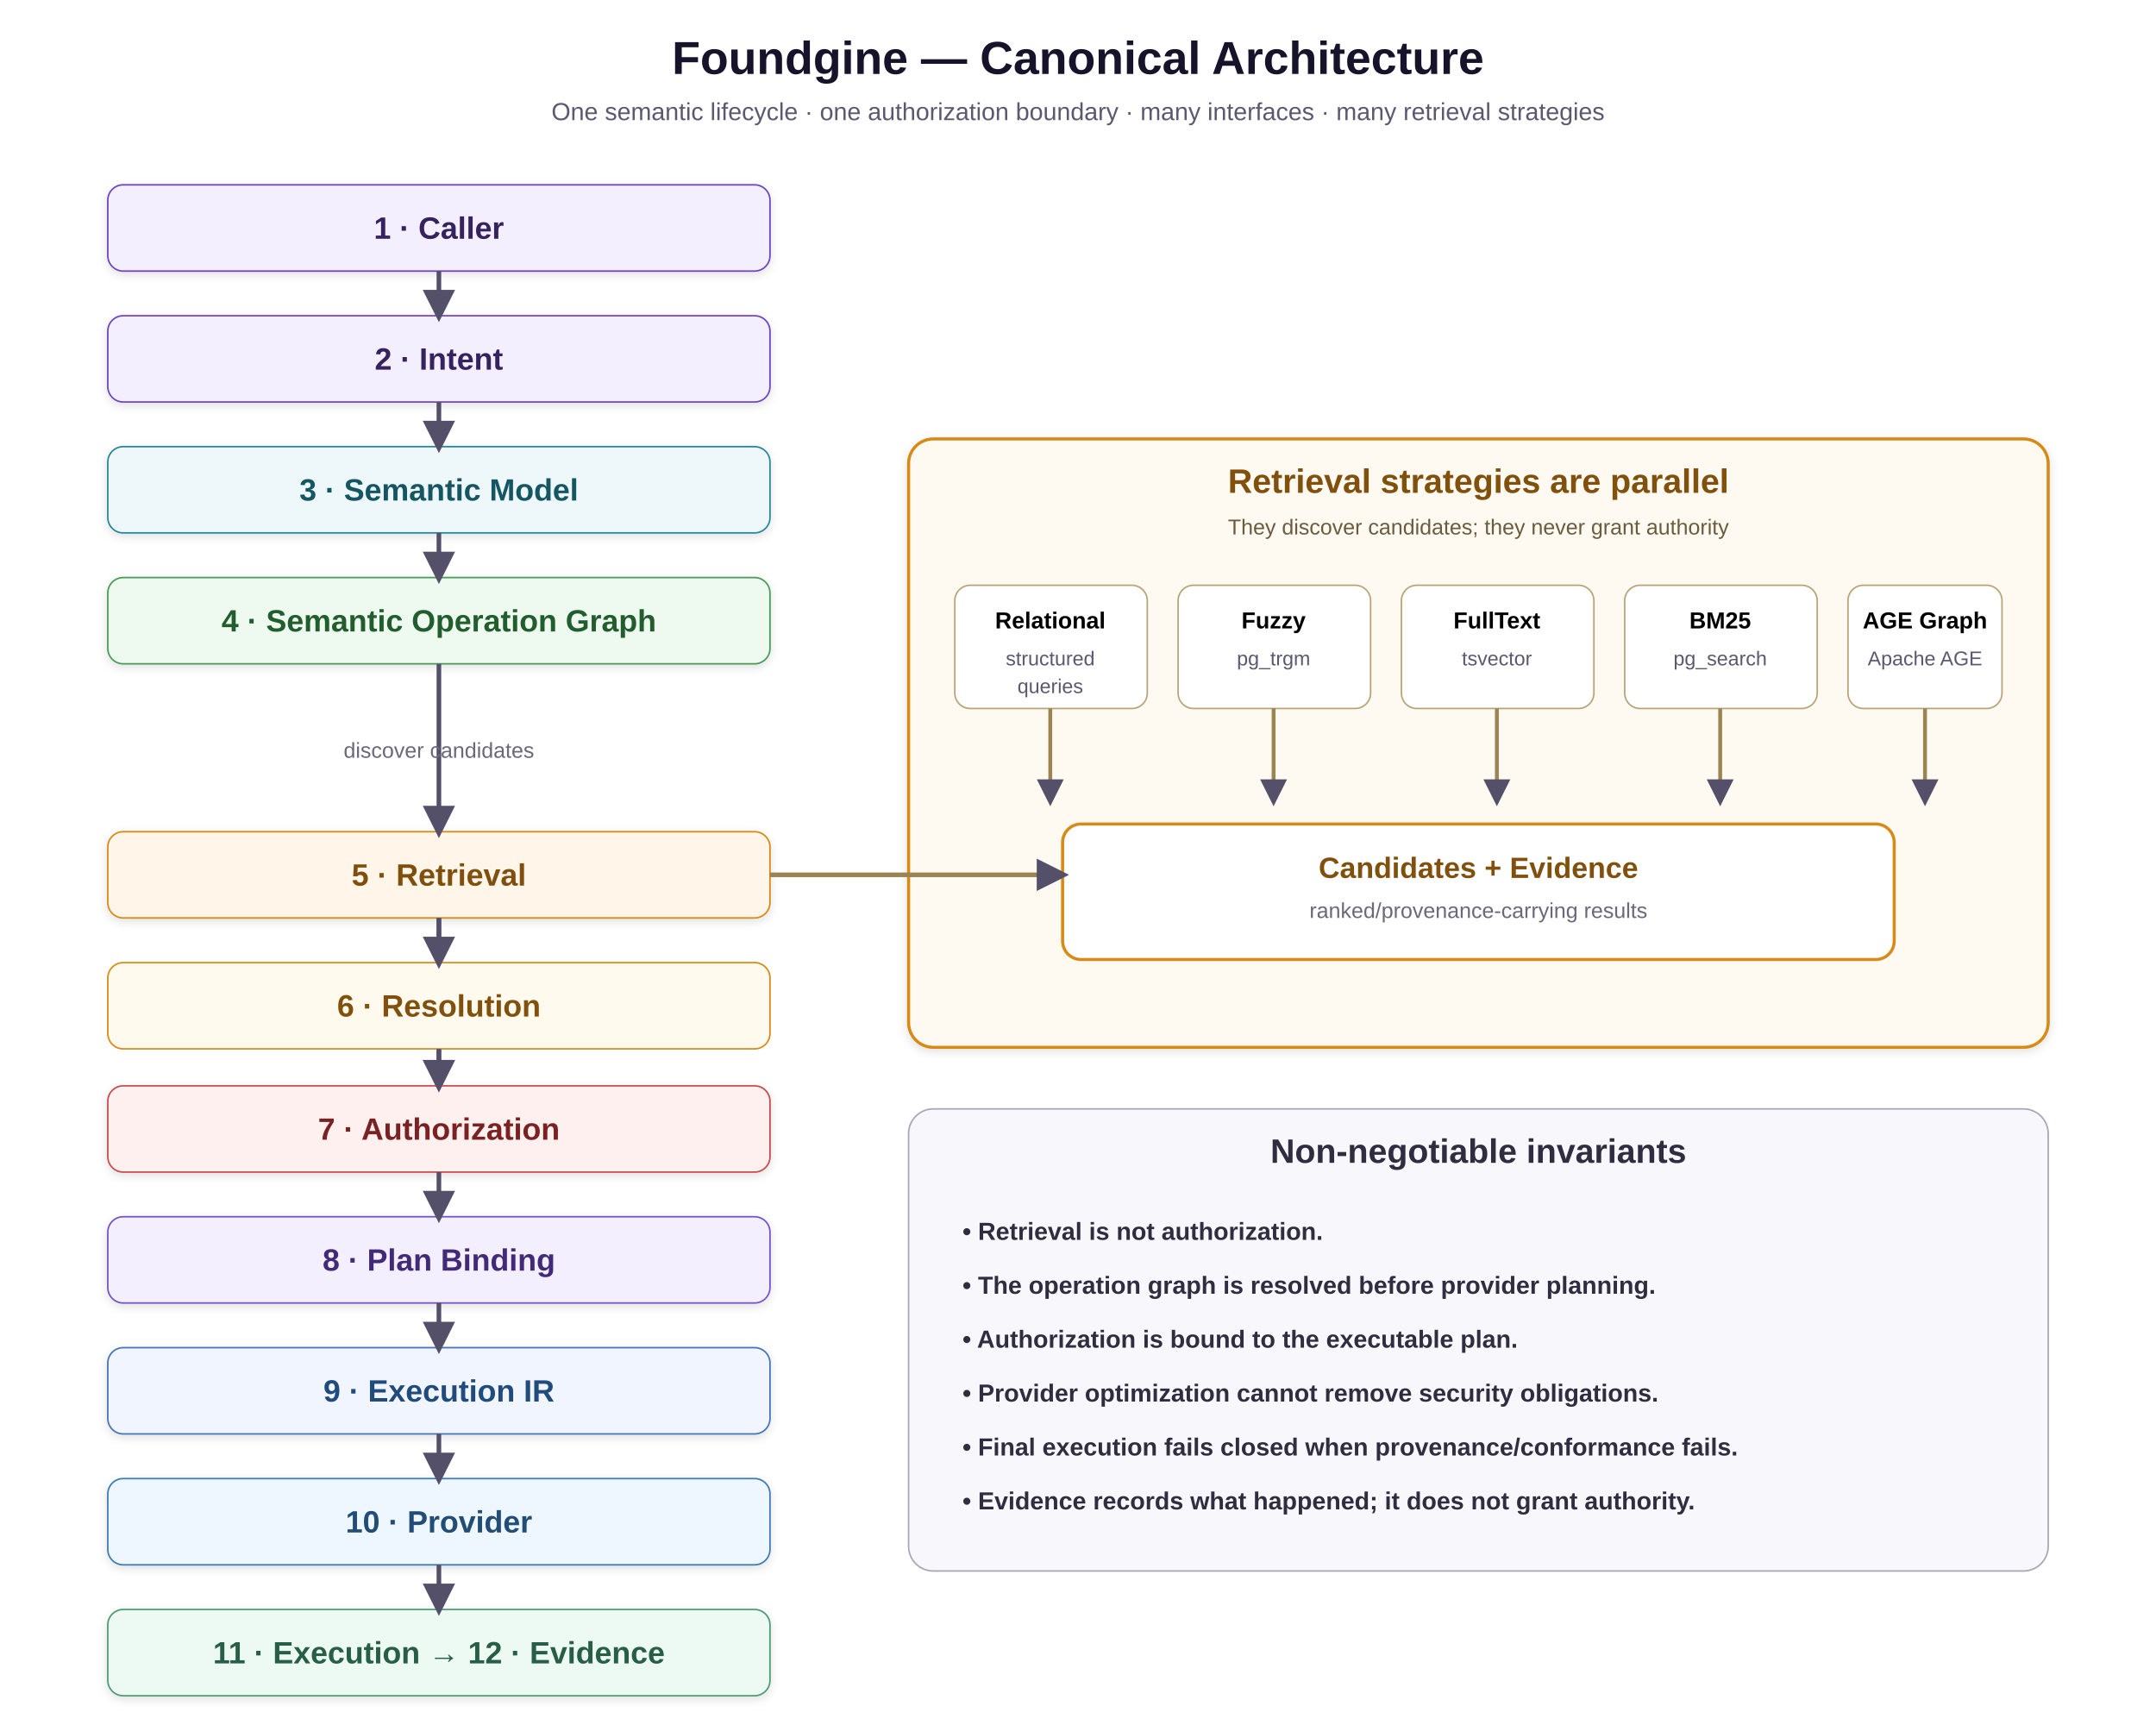
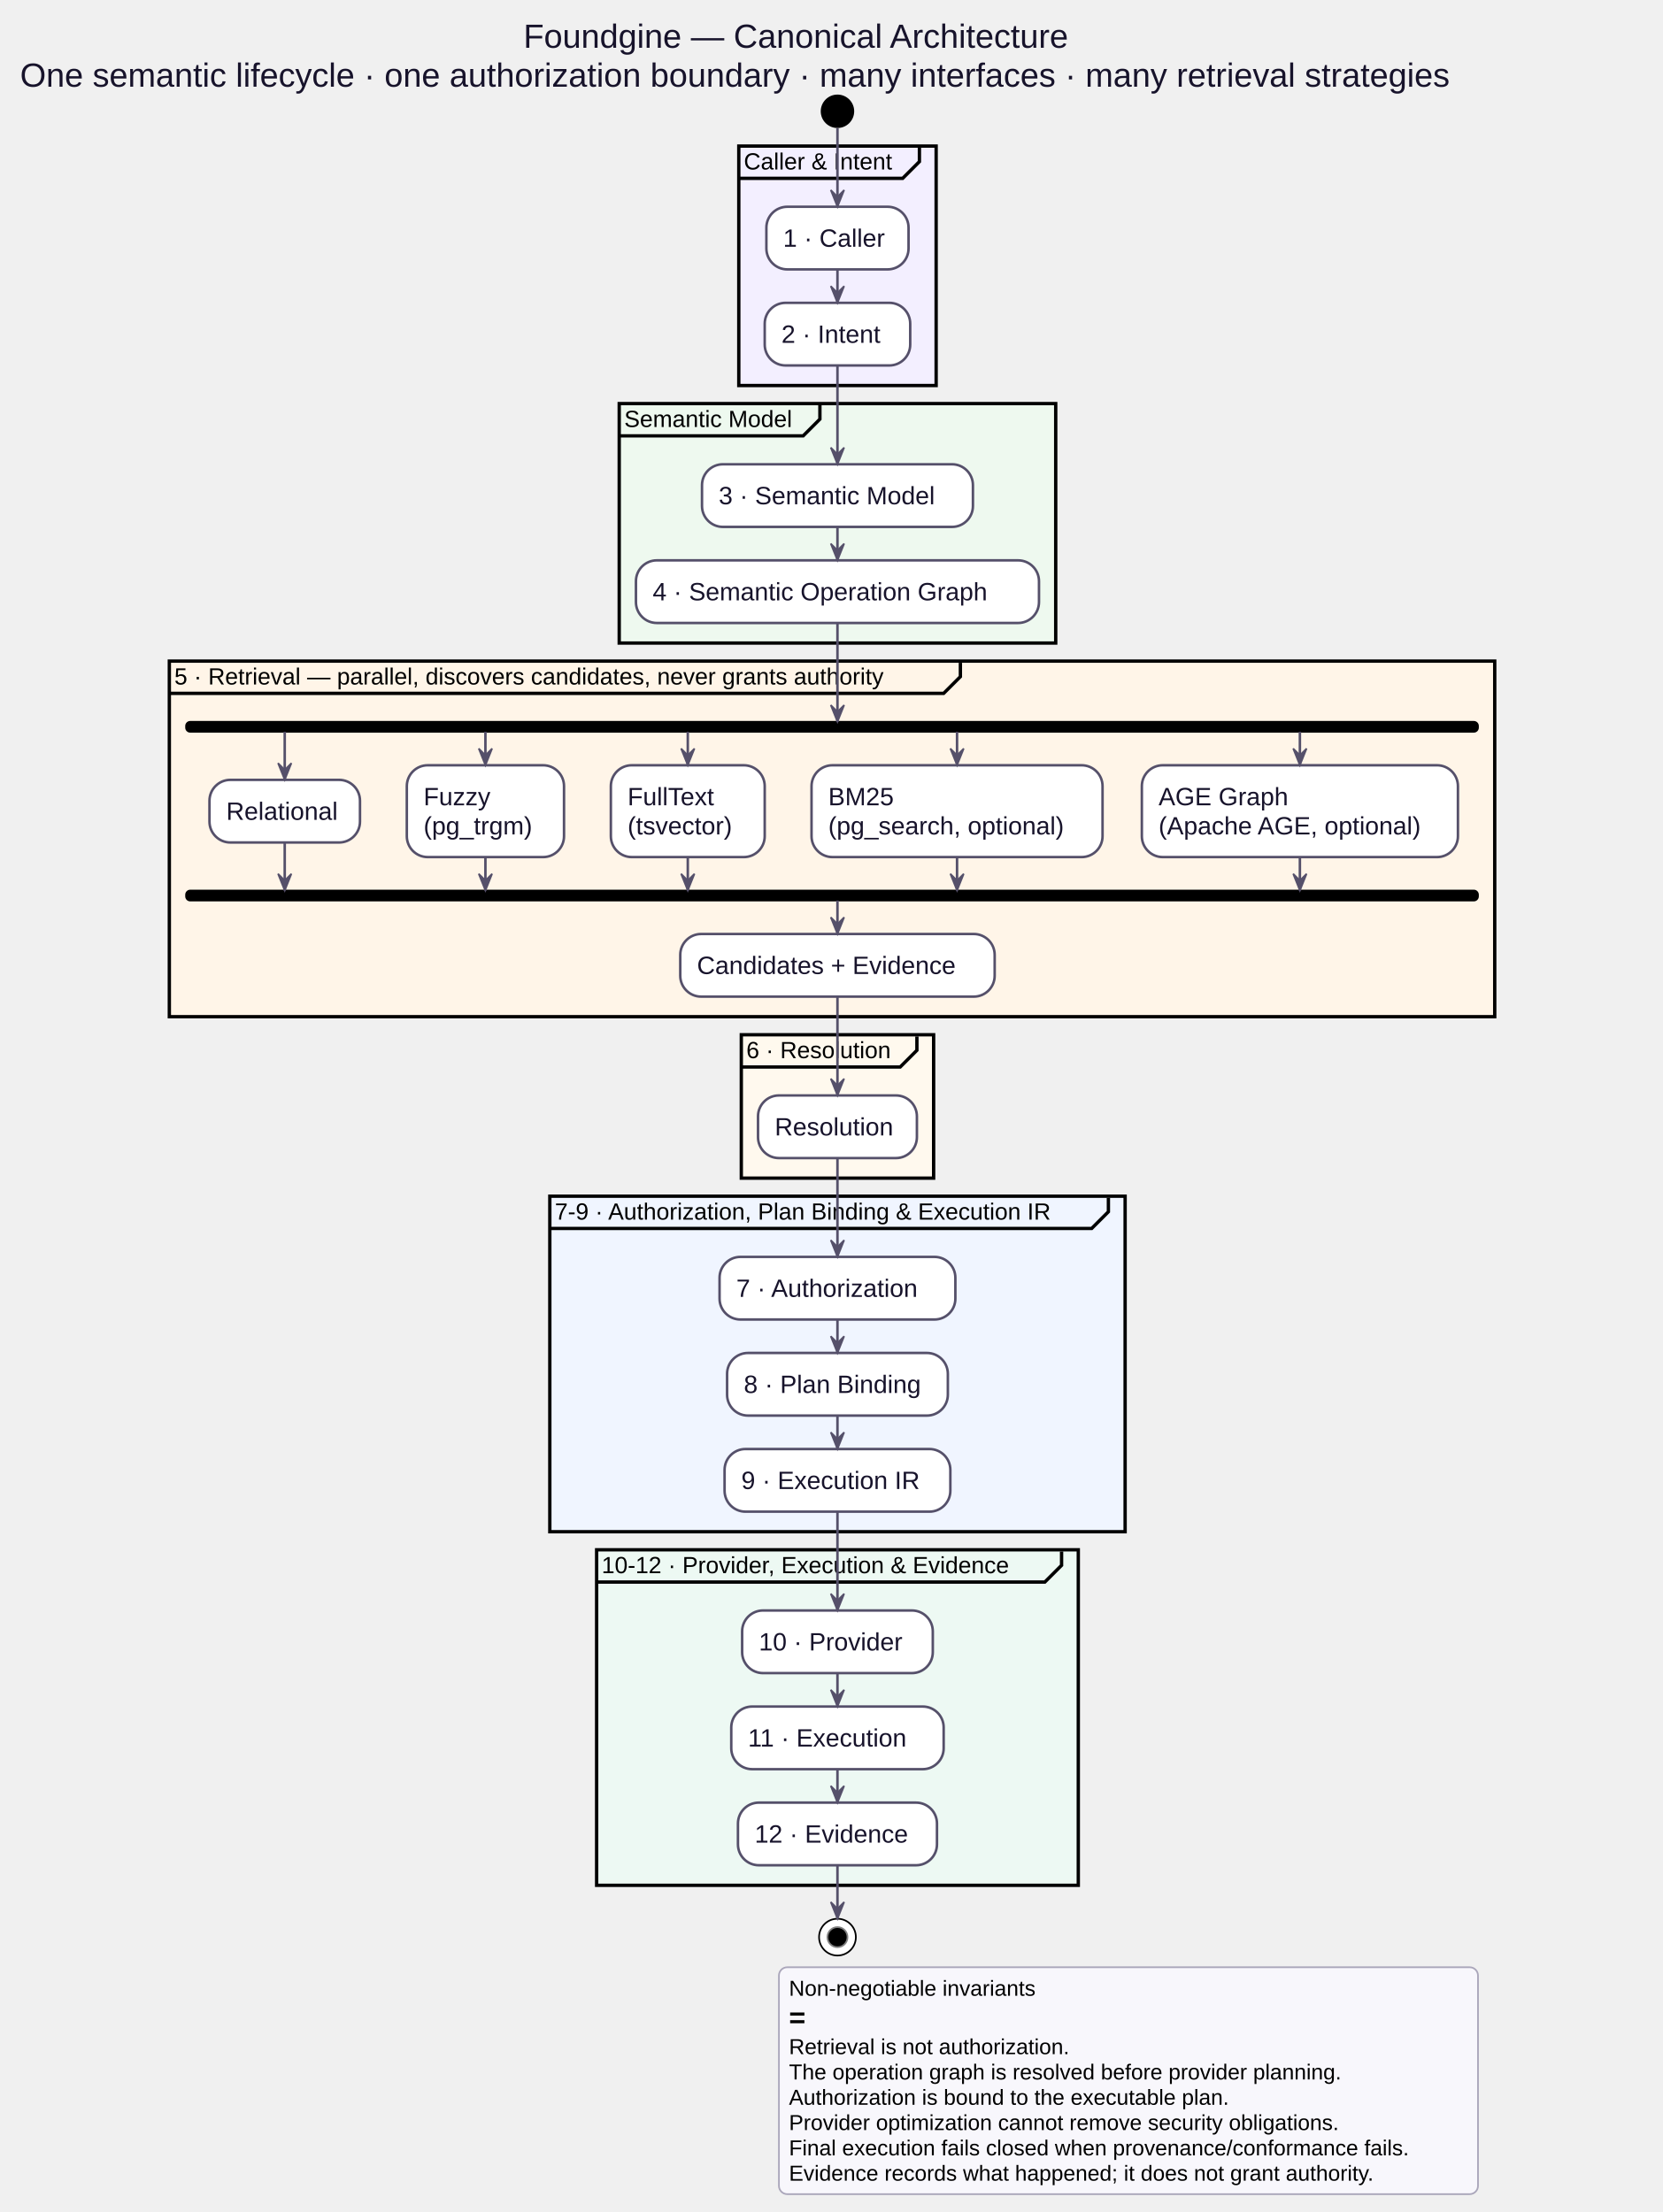
- <svg xmlns="http://www.w3.org/2000/svg" width="1400" height="1120" viewBox="0 0 1400 1120" role="img" aria-labelledby="title desc">
-   <rect width="1400" height="1120" fill="#fff" />
-   <text x="700" y="48" text-anchor="middle" font-family="Arial, sans-serif" font-size="30" font-weight="700" fill="#17132b">Foundgine — Canonical Architecture</text>
-   <text x="700" y="78" text-anchor="middle" font-family="Arial, sans-serif" font-size="16" fill="#5b5870">One semantic lifecycle · one authorization boundary · many interfaces · many retrieval strategies</text>
-   <defs>
-     <marker id="arrow" viewBox="0 0 10 10" refX="8" refY="5" markerWidth="7" markerHeight="7" orient="auto-start-reverse">
-       <path d="M 0 0 L 10 5 L 0 10 z" fill="#55506a" />
-     </marker>
-     <filter id="shadow" x="-20%" y="-20%" width="140%" height="140%">
-       <feDropShadow dx="0" dy="2" stdDeviation="3" flood-opacity="0.12" />
-     </filter>
-   </defs>
-   <g font-family="Arial, sans-serif">
-     <g filter="url(#shadow)">
-       <rect x="70" y="120" width="430" height="56" rx="10" fill="#f3efff" stroke="#6d45c5" />
-       <text x="285" y="155" text-anchor="middle" font-size="20" font-weight="700" fill="#35215f">1 · Caller</text>
-       <rect x="70" y="205" width="430" height="56" rx="10" fill="#f3efff" stroke="#6d45c5" />
-       <text x="285" y="240" text-anchor="middle" font-size="20" font-weight="700" fill="#35215f">2 · Intent</text>
-       <rect x="70" y="290" width="430" height="56" rx="10" fill="#eef8fb" stroke="#27879b" />
-       <text x="285" y="325" text-anchor="middle" font-size="20" font-weight="700" fill="#175764">3 · Semantic Model</text>
-       <rect x="70" y="375" width="430" height="56" rx="10" fill="#eef9ef" stroke="#4a9b58" />
-       <text x="285" y="410" text-anchor="middle" font-size="20" font-weight="700" fill="#245d2d">4 · Semantic Operation Graph</text>
-       <rect x="70" y="540" width="430" height="56" rx="10" fill="#fff5e8" stroke="#d78a18" />
-       <text x="285" y="575" text-anchor="middle" font-size="20" font-weight="700" fill="#80500c">5 · Retrieval</text>
-       <rect x="70" y="705" width="430" height="56" rx="10" fill="#fff0f0" stroke="#c84c4c" />
-       <text x="285" y="740" text-anchor="middle" font-size="20" font-weight="700" fill="#7a2424">7 · Authorization</text>
-       <rect x="70" y="790" width="430" height="56" rx="10" fill="#f4efff" stroke="#7453c8" />
-       <text x="285" y="825" text-anchor="middle" font-size="20" font-weight="700" fill="#432b78">8 · Plan Binding</text>
-       <rect x="70" y="875" width="430" height="56" rx="10" fill="#f0f5ff" stroke="#4475b8" />
-       <text x="285" y="910" text-anchor="middle" font-size="20" font-weight="700" fill="#234c7d">9 · Execution IR</text>
-       <rect x="70" y="960" width="430" height="56" rx="10" fill="#eef7ff" stroke="#3d7bb4" />
-       <text x="285" y="995" text-anchor="middle" font-size="20" font-weight="700" fill="#204d76">10 · Provider</text>
-       <rect x="70" y="1045" width="430" height="56" rx="10" fill="#edf9f3" stroke="#4d9c72" />
-       <text x="285" y="1080" text-anchor="middle" font-size="20" font-weight="700" fill="#285f44">11 · Execution → 12 · Evidence</text>
-     </g>
-     <g stroke="#55506a" stroke-width="3" marker-end="url(#arrow)">
-       <line x1="285" y1="176" x2="285" y2="205" />
-       <line x1="285" y1="261" x2="285" y2="290" />
-       <line x1="285" y1="346" x2="285" y2="375" />
-       <line x1="285" y1="431" x2="285" y2="540" />
-       <line x1="285" y1="596" x2="285" y2="705" />
-       <line x1="285" y1="761" x2="285" y2="790" />
-       <line x1="285" y1="846" x2="285" y2="875" />
-       <line x1="285" y1="931" x2="285" y2="960" />
-       <line x1="285" y1="1016" x2="285" y2="1045" />
-     </g>
-     <text x="285" y="492" text-anchor="middle" font-size="14" fill="#6b687a">discover candidates</text>
-     <text x="285" y="660" text-anchor="middle" font-size="14" fill="#6b687a">candidates + evidence → resolution</text>
-     <rect x="70" y="625" width="430" height="56" rx="10" fill="#fff9ee" stroke="#d78a18" />
-     <text x="285" y="660" text-anchor="middle" font-size="20" font-weight="700" fill="#80500c">6 · Resolution</text>
-     <line x1="285" y1="596" x2="285" y2="625" stroke="#55506a" stroke-width="3" marker-end="url(#arrow)" />
-     <line x1="285" y1="681" x2="285" y2="705" stroke="#55506a" stroke-width="3" marker-end="url(#arrow)" />
-     <rect x="590" y="285" width="740" height="395" rx="16" fill="#fffaf1" stroke="#d78a18" stroke-width="2" filter="url(#shadow)" />
-     <text x="960" y="320" text-anchor="middle" font-size="22" font-weight="700" fill="#80500c">Retrieval strategies are parallel</text>
-     <text x="960" y="347" text-anchor="middle" font-size="14" fill="#6b5b3e">They discover candidates; they never grant authority</text>
-     <g>
-       <rect x="620" y="380" width="125" height="80" rx="10" fill="#fff" stroke="#b9a477" />
-       <text x="682" y="408" text-anchor="middle" font-size="15" font-weight="700">Relational</text>
-       <text x="682" y="432" text-anchor="middle" font-size="13" fill="#5b5870">structured</text>
-       <text x="682" y="450" text-anchor="middle" font-size="13" fill="#5b5870">queries</text>
-       <rect x="765" y="380" width="125" height="80" rx="10" fill="#fff" stroke="#b9a477" />
-       <text x="827" y="408" text-anchor="middle" font-size="15" font-weight="700">Fuzzy</text>
-       <text x="827" y="432" text-anchor="middle" font-size="13" fill="#5b5870">pg_trgm</text>
-       <rect x="910" y="380" width="125" height="80" rx="10" fill="#fff" stroke="#b9a477" />
-       <text x="972" y="408" text-anchor="middle" font-size="15" font-weight="700">FullText</text>
-       <text x="972" y="432" text-anchor="middle" font-size="13" fill="#5b5870">tsvector</text>
-       <rect x="1055" y="380" width="125" height="80" rx="10" fill="#fff" stroke="#b9a477" />
-       <text x="1117" y="408" text-anchor="middle" font-size="15" font-weight="700">BM25</text>
-       <text x="1117" y="432" text-anchor="middle" font-size="13" fill="#5b5870">pg_search</text>
-       <rect x="1200" y="380" width="100" height="80" rx="10" fill="#fff" stroke="#b9a477" />
-       <text x="1250" y="408" text-anchor="middle" font-size="15" font-weight="700">AGE Graph</text>
-       <text x="1250" y="432" text-anchor="middle" font-size="13" fill="#5b5870">Apache AGE</text>
-     </g>
-     <g stroke="#9b8451" stroke-width="2.5" marker-end="url(#arrow)">
-       <line x1="682" y1="460" x2="682" y2="520" />
-       <line x1="827" y1="460" x2="827" y2="520" />
-       <line x1="972" y1="460" x2="972" y2="520" />
-       <line x1="1117" y1="460" x2="1117" y2="520" />
-       <line x1="1250" y1="460" x2="1250" y2="520" />
-     </g>
-     <rect x="690" y="535" width="540" height="88" rx="12" fill="#fff" stroke="#d78a18" stroke-width="2" />
-     <text x="960" y="570" text-anchor="middle" font-size="19" font-weight="700" fill="#80500c">Candidates + Evidence</text>
-     <text x="960" y="596" text-anchor="middle" font-size="14" fill="#6b687a">ranked/provenance-carrying results</text>
-     <line x1="500" y1="568" x2="690" y2="568" stroke="#9b8451" stroke-width="3" marker-end="url(#arrow)" />
-     <rect x="590" y="720" width="740" height="300" rx="16" fill="#f8f7fc" stroke="#aaa6ba" />
-     <text x="960" y="755" text-anchor="middle" font-size="22" font-weight="700" fill="#302d40">Non-negotiable invariants</text>
-     <text x="625" y="805" font-size="16" font-weight="700" fill="#302d40">• Retrieval is not authorization.</text>
-     <text x="625" y="840" font-size="16" font-weight="700" fill="#302d40">• The operation graph is resolved before provider planning.</text>
-     <text x="625" y="875" font-size="16" font-weight="700" fill="#302d40">• Authorization is bound to the executable plan.</text>
-     <text x="625" y="910" font-size="16" font-weight="700" fill="#302d40">• Provider optimization cannot remove security obligations.</text>
-     <text x="625" y="945" font-size="16" font-weight="700" fill="#302d40">• Final execution fails closed when provenance/conformance fails.</text>
-     <text x="625" y="980" font-size="16" font-weight="700" fill="#302d40">• Evidence records what happened; it does not grant authority.</text>
+ <svg xmlns="http://www.w3.org/2000/svg" contentScriptType="application/ecmascript" contentStyleType="text/css" height="1323px" preserveAspectRatio="none" style="width:994px;height:1323px;" version="1.1" viewBox="0 0 994 1323" width="994px" zoomAndPan="magnify">
+   <defs />
+   <g>
+     <text fill="#17132B" font-family="Arial" font-size="20" lengthAdjust="spacingAndGlyphs" textLength="368" x="313" y="28.564">Foundgine — Canonical Architecture</text>
+     <text fill="#17132B" font-family="Arial" font-size="20" lengthAdjust="spacingAndGlyphs" textLength="970" x="12" y="51.846">One semantic lifecycle · one authorization boundary · many interfaces · many retrieval strategies</text>
+     <ellipse cx="500.75" cy="66.562" fill="#000000" rx="10" ry="10" style="stroke: none; stroke-width: 1.0;" />
+     <rect fill="#F3EFFF" height="143.219" style="stroke: #000000; stroke-width: 2.0;" width="118" x="441.75" y="87.364" />
+     <path d="M549.75,88.364 L549.75,96.661 L539.75,106.661 L441.75,106.661 " fill="none" style="stroke: #000000; stroke-width: 2.0;" />
+     <text fill="#000000" font-family="Arial" font-size="14" lengthAdjust="spacingAndGlyphs" textLength="98" x="444.75" y="101.359">Caller &amp; Intent</text>
+     <rect fill="#FFFFFF" height="37.461" rx="12.5" ry="12.5" style="stroke: #55506A; stroke-width: 1.5;" width="85" x="458.25" y="123.661" />
+     <text fill="#17132B" font-family="Arial" font-size="15" lengthAdjust="spacingAndGlyphs" textLength="65" x="468.25" y="147.584">1 · Caller</text>
+     <rect fill="#FFFFFF" height="37.461" rx="12.5" ry="12.5" style="stroke: #55506A; stroke-width: 1.5;" width="87" x="457.25" y="181.122" />
+     <text fill="#17132B" font-family="Arial" font-size="15" lengthAdjust="spacingAndGlyphs" textLength="67" x="467.25" y="205.045">2 · Intent</text>
+     <rect fill="#EEF9EF" height="143.219" style="stroke: #000000; stroke-width: 2.0;" width="261" x="370.25" y="241.385" />
+     <path d="M490.25,242.385 L490.25,250.682 L480.25,260.682 L370.25,260.682 " fill="none" style="stroke: #000000; stroke-width: 2.0;" />
+     <text fill="#000000" font-family="Arial" font-size="14" lengthAdjust="spacingAndGlyphs" textLength="110" x="373.25" y="255.38">Semantic Model</text>
+     <rect fill="#FFFFFF" height="37.461" rx="12.5" ry="12.5" style="stroke: #55506A; stroke-width: 1.5;" width="162" x="419.75" y="277.682" />
+     <text fill="#17132B" font-family="Arial" font-size="15" lengthAdjust="spacingAndGlyphs" textLength="142" x="429.75" y="301.605">3 · Semantic Model</text>
+     <rect fill="#FFFFFF" height="37.461" rx="12.5" ry="12.5" style="stroke: #55506A; stroke-width: 1.5;" width="241" x="380.25" y="335.143" />
+     <text fill="#17132B" font-family="Arial" font-size="15" lengthAdjust="spacingAndGlyphs" textLength="221" x="390.25" y="359.066">4 · Semantic Operation Graph</text>
+     <rect fill="#FFF5E8" height="212.68" style="stroke: #000000; stroke-width: 2.0;" width="792.5" x="101.25" y="395.405" />
+     <path d="M574.25,396.405 L574.25,404.702 L564.25,414.702 L101.25,414.702 " fill="none" style="stroke: #000000; stroke-width: 2.0;" />
+     <text fill="#000000" font-family="Arial" font-size="14" lengthAdjust="spacingAndGlyphs" textLength="463" x="104.25" y="409.4">5 · Retrieval — parallel, discovers candidates, never grants authority</text>
+     <rect fill="#000000" height="6" rx="2.5" ry="2.5" style="stroke: #000000; stroke-width: 1.0;" width="772.5" x="111.25" y="431.702" />
+     <rect fill="#FFFFFF" height="37.461" rx="12.5" ry="12.5" style="stroke: #55506A; stroke-width: 1.5;" width="90" x="125.25" y="466.433" />
+     <text fill="#17132B" font-family="Arial" font-size="15" lengthAdjust="spacingAndGlyphs" textLength="70" x="135.25" y="490.356">Relational</text>
+     <rect fill="#FFFFFF" height="54.922" rx="12.5" ry="12.5" style="stroke: #55506A; stroke-width: 1.5;" width="94" x="243.25" y="457.702" />
+     <text fill="#17132B" font-family="Arial" font-size="15" lengthAdjust="spacingAndGlyphs" textLength="42" x="253.25" y="481.625">Fuzzy</text>
+     <text fill="#17132B" font-family="Arial" font-size="15" lengthAdjust="spacingAndGlyphs" textLength="74" x="253.25" y="499.086">(pg_trgm)</text>
+     <rect fill="#FFFFFF" height="54.922" rx="12.5" ry="12.5" style="stroke: #55506A; stroke-width: 1.5;" width="92" x="365.25" y="457.702" />
+     <text fill="#17132B" font-family="Arial" font-size="15" lengthAdjust="spacingAndGlyphs" textLength="58" x="375.25" y="481.625">FullText</text>
+     <text fill="#17132B" font-family="Arial" font-size="15" lengthAdjust="spacingAndGlyphs" textLength="72" x="375.25" y="499.086">(tsvector)</text>
+     <rect fill="#FFFFFF" height="54.922" rx="12.5" ry="12.5" style="stroke: #55506A; stroke-width: 1.5;" width="174" x="485.25" y="457.702" />
+     <text fill="#17132B" font-family="Arial" font-size="15" lengthAdjust="spacingAndGlyphs" textLength="43" x="495.25" y="481.625">BM25</text>
+     <text fill="#17132B" font-family="Arial" font-size="15" lengthAdjust="spacingAndGlyphs" textLength="154" x="495.25" y="499.086">(pg_search, optional)</text>
+     <rect fill="#FFFFFF" height="54.922" rx="12.5" ry="12.5" style="stroke: #55506A; stroke-width: 1.5;" width="189" x="682.75" y="457.702" />
+     <text fill="#17132B" font-family="Arial" font-size="15" lengthAdjust="spacingAndGlyphs" textLength="81" x="692.75" y="481.625">AGE Graph</text>
+     <text fill="#17132B" font-family="Arial" font-size="15" lengthAdjust="spacingAndGlyphs" textLength="169" x="692.75" y="499.086">(Apache AGE, optional)</text>
+     <rect fill="#000000" height="6" rx="2.5" ry="2.5" style="stroke: #000000; stroke-width: 1.0;" width="772.5" x="111.25" y="532.624" />
+     <rect fill="#FFFFFF" height="37.461" rx="12.5" ry="12.5" style="stroke: #55506A; stroke-width: 1.5;" width="188" x="406.75" y="558.624" />
+     <text fill="#17132B" font-family="Arial" font-size="15" lengthAdjust="spacingAndGlyphs" textLength="168" x="416.75" y="582.547">Candidates + Evidence</text>
+     <rect fill="#FFF9EE" height="85.758" style="stroke: #000000; stroke-width: 2.0;" width="115" x="443.25" y="618.887" />
+     <path d="M548.25,619.887 L548.25,628.184 L538.25,638.184 L443.25,638.184 " fill="none" style="stroke: #000000; stroke-width: 2.0;" />
+     <text fill="#000000" font-family="Arial" font-size="14" lengthAdjust="spacingAndGlyphs" textLength="95" x="446.25" y="632.882">6 · Resolution</text>
+     <rect fill="#FFFFFF" height="37.461" rx="12.5" ry="12.5" style="stroke: #55506A; stroke-width: 1.5;" width="95" x="453.25" y="655.184" />
+     <text fill="#17132B" font-family="Arial" font-size="15" lengthAdjust="spacingAndGlyphs" textLength="75" x="463.25" y="679.107">Resolution</text>
+     <rect fill="#F0F5FF" height="200.68" style="stroke: #000000; stroke-width: 2.0;" width="344" x="328.75" y="715.446" />
+     <path d="M662.75,716.446 L662.75,724.743 L652.75,734.743 L328.75,734.743 " fill="none" style="stroke: #000000; stroke-width: 2.0;" />
+     <text fill="#000000" font-family="Arial" font-size="14" lengthAdjust="spacingAndGlyphs" textLength="324" x="331.75" y="729.441">7-9 · Authorization, Plan Binding &amp; Execution IR</text>
+     <rect fill="#FFFFFF" height="37.461" rx="12.5" ry="12.5" style="stroke: #55506A; stroke-width: 1.5;" width="141" x="430.25" y="751.743" />
+     <text fill="#17132B" font-family="Arial" font-size="15" lengthAdjust="spacingAndGlyphs" textLength="121" x="440.25" y="775.667">7 · Authorization</text>
+     <rect fill="#FFFFFF" height="37.461" rx="12.5" ry="12.5" style="stroke: #55506A; stroke-width: 1.5;" width="132" x="434.75" y="809.204" />
+     <text fill="#17132B" font-family="Arial" font-size="15" lengthAdjust="spacingAndGlyphs" textLength="112" x="444.75" y="833.127">8 · Plan Binding</text>
+     <rect fill="#FFFFFF" height="37.461" rx="12.5" ry="12.5" style="stroke: #55506A; stroke-width: 1.5;" width="135" x="433.25" y="866.665" />
+     <text fill="#17132B" font-family="Arial" font-size="15" lengthAdjust="spacingAndGlyphs" textLength="115" x="443.25" y="890.588">9 · Execution IR</text>
+     <rect fill="#EDF9F3" height="200.68" style="stroke: #000000; stroke-width: 2.0;" width="288" x="356.75" y="926.928" />
+     <path d="M634.75,927.928 L634.75,936.225 L624.75,946.225 L356.75,946.225 " fill="none" style="stroke: #000000; stroke-width: 2.0;" />
+     <text fill="#000000" font-family="Arial" font-size="14" lengthAdjust="spacingAndGlyphs" textLength="268" x="359.75" y="940.923">10-12 · Provider, Execution &amp; Evidence</text>
+     <rect fill="#FFFFFF" height="37.461" rx="12.5" ry="12.5" style="stroke: #55506A; stroke-width: 1.5;" width="114" x="443.75" y="963.225" />
+     <text fill="#17132B" font-family="Arial" font-size="15" lengthAdjust="spacingAndGlyphs" textLength="94" x="453.75" y="987.148">10 · Provider</text>
+     <rect fill="#FFFFFF" height="37.461" rx="12.5" ry="12.5" style="stroke: #55506A; stroke-width: 1.5;" width="127" x="437.25" y="1020.686" />
+     <text fill="#17132B" font-family="Arial" font-size="15" lengthAdjust="spacingAndGlyphs" textLength="107" x="447.25" y="1044.609">11 · Execution</text>
+     <rect fill="#FFFFFF" height="37.461" rx="12.5" ry="12.5" style="stroke: #55506A; stroke-width: 1.5;" width="119" x="441.25" y="1078.147" />
+     <text fill="#17132B" font-family="Arial" font-size="15" lengthAdjust="spacingAndGlyphs" textLength="99" x="451.25" y="1102.07">12 · Evidence</text>
+     <ellipse cx="500.75" cy="1158.607" fill="#FFFFFF" rx="11" ry="11" style="stroke: #000000; stroke-width: 1.0;" />
+     <ellipse cx="500.75" cy="1158.607" fill="#000000" rx="6" ry="6" style="stroke: #7F7F7F; stroke-width: 1.0;" />
+     <line style="stroke: #55506A; stroke-width: 1.5;" x1="500.75" x2="500.75" y1="161.122" y2="181.122" />
+     <polygon fill="#55506A" points="496.75,171.122,500.75,181.122,504.75,171.122,500.75,175.122" style="stroke: #55506A; stroke-width: 1.0;" />
+     <line style="stroke: #55506A; stroke-width: 1.5;" x1="500.75" x2="500.75" y1="76.562" y2="123.661" />
+     <polygon fill="#55506A" points="496.75,113.661,500.75,123.661,504.75,113.661,500.75,117.661" style="stroke: #55506A; stroke-width: 1.0;" />
+     <line style="stroke: #55506A; stroke-width: 1.5;" x1="500.75" x2="500.75" y1="315.143" y2="335.143" />
+     <polygon fill="#55506A" points="496.75,325.143,500.75,335.143,504.75,325.143,500.75,329.143" style="stroke: #55506A; stroke-width: 1.0;" />
+     <line style="stroke: #55506A; stroke-width: 1.5;" x1="500.75" x2="500.75" y1="218.583" y2="277.682" />
+     <polygon fill="#55506A" points="496.75,267.682,500.75,277.682,504.75,267.682,500.75,271.682" style="stroke: #55506A; stroke-width: 1.0;" />
+     <line style="stroke: #55506A; stroke-width: 1.5;" x1="170.25" x2="170.25" y1="437.702" y2="466.433" />
+     <polygon fill="#55506A" points="166.25,456.433,170.25,466.433,174.25,456.433,170.25,460.433" style="stroke: #55506A; stroke-width: 1.0;" />
+     <line style="stroke: #55506A; stroke-width: 1.5;" x1="290.25" x2="290.25" y1="437.702" y2="457.702" />
+     <polygon fill="#55506A" points="286.25,447.702,290.25,457.702,294.25,447.702,290.25,451.702" style="stroke: #55506A; stroke-width: 1.0;" />
+     <line style="stroke: #55506A; stroke-width: 1.5;" x1="411.25" x2="411.25" y1="437.702" y2="457.702" />
+     <polygon fill="#55506A" points="407.25,447.702,411.25,457.702,415.25,447.702,411.25,451.702" style="stroke: #55506A; stroke-width: 1.0;" />
+     <line style="stroke: #55506A; stroke-width: 1.5;" x1="572.25" x2="572.25" y1="437.702" y2="457.702" />
+     <polygon fill="#55506A" points="568.25,447.702,572.25,457.702,576.25,447.702,572.25,451.702" style="stroke: #55506A; stroke-width: 1.0;" />
+     <line style="stroke: #55506A; stroke-width: 1.5;" x1="777.25" x2="777.25" y1="437.702" y2="457.702" />
+     <polygon fill="#55506A" points="773.25,447.702,777.25,457.702,781.25,447.702,777.25,451.702" style="stroke: #55506A; stroke-width: 1.0;" />
+     <line style="stroke: #55506A; stroke-width: 1.5;" x1="170.25" x2="170.25" y1="503.894" y2="532.624" />
+     <polygon fill="#55506A" points="166.25,522.624,170.25,532.624,174.25,522.624,170.25,526.624" style="stroke: #55506A; stroke-width: 1.0;" />
+     <line style="stroke: #55506A; stroke-width: 1.5;" x1="290.25" x2="290.25" y1="512.624" y2="532.624" />
+     <polygon fill="#55506A" points="286.25,522.624,290.25,532.624,294.25,522.624,290.25,526.624" style="stroke: #55506A; stroke-width: 1.0;" />
+     <line style="stroke: #55506A; stroke-width: 1.5;" x1="411.25" x2="411.25" y1="512.624" y2="532.624" />
+     <polygon fill="#55506A" points="407.25,522.624,411.25,532.624,415.25,522.624,411.25,526.624" style="stroke: #55506A; stroke-width: 1.0;" />
+     <line style="stroke: #55506A; stroke-width: 1.5;" x1="572.25" x2="572.25" y1="512.624" y2="532.624" />
+     <polygon fill="#55506A" points="568.25,522.624,572.25,532.624,576.25,522.624,572.25,526.624" style="stroke: #55506A; stroke-width: 1.0;" />
+     <line style="stroke: #55506A; stroke-width: 1.5;" x1="777.25" x2="777.25" y1="512.624" y2="532.624" />
+     <polygon fill="#55506A" points="773.25,522.624,777.25,532.624,781.25,522.624,777.25,526.624" style="stroke: #55506A; stroke-width: 1.0;" />
+     <line style="stroke: #55506A; stroke-width: 1.5;" x1="500.75" x2="500.75" y1="538.624" y2="558.624" />
+     <polygon fill="#55506A" points="496.75,548.624,500.75,558.624,504.75,548.624,500.75,552.624" style="stroke: #55506A; stroke-width: 1.0;" />
+     <line style="stroke: #55506A; stroke-width: 1.5;" x1="500.75" x2="500.75" y1="372.603" y2="431.702" />
+     <polygon fill="#55506A" points="496.75,421.702,500.75,431.702,504.75,421.702,500.75,425.702" style="stroke: #55506A; stroke-width: 1.0;" />
+     <line style="stroke: #55506A; stroke-width: 1.5;" x1="500.75" x2="500.75" y1="596.085" y2="655.184" />
+     <polygon fill="#55506A" points="496.75,645.184,500.75,655.184,504.75,645.184,500.75,649.184" style="stroke: #55506A; stroke-width: 1.0;" />
+     <line style="stroke: #55506A; stroke-width: 1.5;" x1="500.75" x2="500.75" y1="789.204" y2="809.204" />
+     <polygon fill="#55506A" points="496.75,799.204,500.75,809.204,504.75,799.204,500.75,803.204" style="stroke: #55506A; stroke-width: 1.0;" />
+     <line style="stroke: #55506A; stroke-width: 1.5;" x1="500.75" x2="500.75" y1="846.665" y2="866.665" />
+     <polygon fill="#55506A" points="496.75,856.665,500.75,866.665,504.75,856.665,500.75,860.665" style="stroke: #55506A; stroke-width: 1.0;" />
+     <line style="stroke: #55506A; stroke-width: 1.5;" x1="500.75" x2="500.75" y1="692.644" y2="751.743" />
+     <polygon fill="#55506A" points="496.75,741.743,500.75,751.743,504.75,741.743,500.75,745.743" style="stroke: #55506A; stroke-width: 1.0;" />
+     <line style="stroke: #55506A; stroke-width: 1.5;" x1="500.75" x2="500.75" y1="1000.686" y2="1020.686" />
+     <polygon fill="#55506A" points="496.75,1010.686,500.75,1020.686,504.75,1010.686,500.75,1014.686" style="stroke: #55506A; stroke-width: 1.0;" />
+     <line style="stroke: #55506A; stroke-width: 1.5;" x1="500.75" x2="500.75" y1="1058.147" y2="1078.147" />
+     <polygon fill="#55506A" points="496.75,1068.147,500.75,1078.147,504.75,1068.147,500.75,1072.147" style="stroke: #55506A; stroke-width: 1.0;" />
+     <line style="stroke: #55506A; stroke-width: 1.5;" x1="500.75" x2="500.75" y1="904.126" y2="963.225" />
+     <polygon fill="#55506A" points="496.75,953.225,500.75,963.225,504.75,953.225,500.75,957.225" style="stroke: #55506A; stroke-width: 1.0;" />
+     <line style="stroke: #55506A; stroke-width: 1.5;" x1="500.75" x2="500.75" y1="1115.607" y2="1147.607" />
+     <polygon fill="#55506A" points="496.75,1137.607,500.75,1147.607,504.75,1137.607,500.75,1141.607" style="stroke: #55506A; stroke-width: 1.0;" />
+     <rect fill="#F8F7FC" height="135.719" rx="5" ry="5" style="stroke: #AAA6BA; stroke-width: 1.0;" width="418" x="465.75" y="1176.607" />
+     <text fill="#000000" font-family="Arial" font-size="13" lengthAdjust="spacingAndGlyphs" textLength="164" x="471.75" y="1193.674">Non-negotiable invariants</text>
+     <text fill="#000000" font-family="Arial" font-size="17" font-weight="bold" lengthAdjust="spacingAndGlyphs" textLength="14" x="471.75" y="1212.52">=</text>
+     <text fill="#000000" font-family="Arial" font-size="13" lengthAdjust="spacingAndGlyphs" textLength="186" x="471.75" y="1228.596">Retrieval is not authorization.</text>
+     <text fill="#000000" font-family="Arial" font-size="13" lengthAdjust="spacingAndGlyphs" textLength="364" x="471.75" y="1243.729">The operation graph is resolved before provider planning.</text>
+     <text fill="#000000" font-family="Arial" font-size="13" lengthAdjust="spacingAndGlyphs" textLength="294" x="471.75" y="1258.862">Authorization is bound to the executable plan.</text>
+     <text fill="#000000" font-family="Arial" font-size="13" lengthAdjust="spacingAndGlyphs" textLength="367" x="471.75" y="1273.995">Provider optimization cannot remove security obligations.</text>
+     <text fill="#000000" font-family="Arial" font-size="13" lengthAdjust="spacingAndGlyphs" textLength="406" x="471.75" y="1289.127">Final execution fails closed when provenance/conformance fails.</text>
+     <text fill="#000000" font-family="Arial" font-size="13" lengthAdjust="spacingAndGlyphs" textLength="390" x="471.75" y="1304.26">Evidence records what happened; it does not grant authority.</text>
  </g>
</svg>
